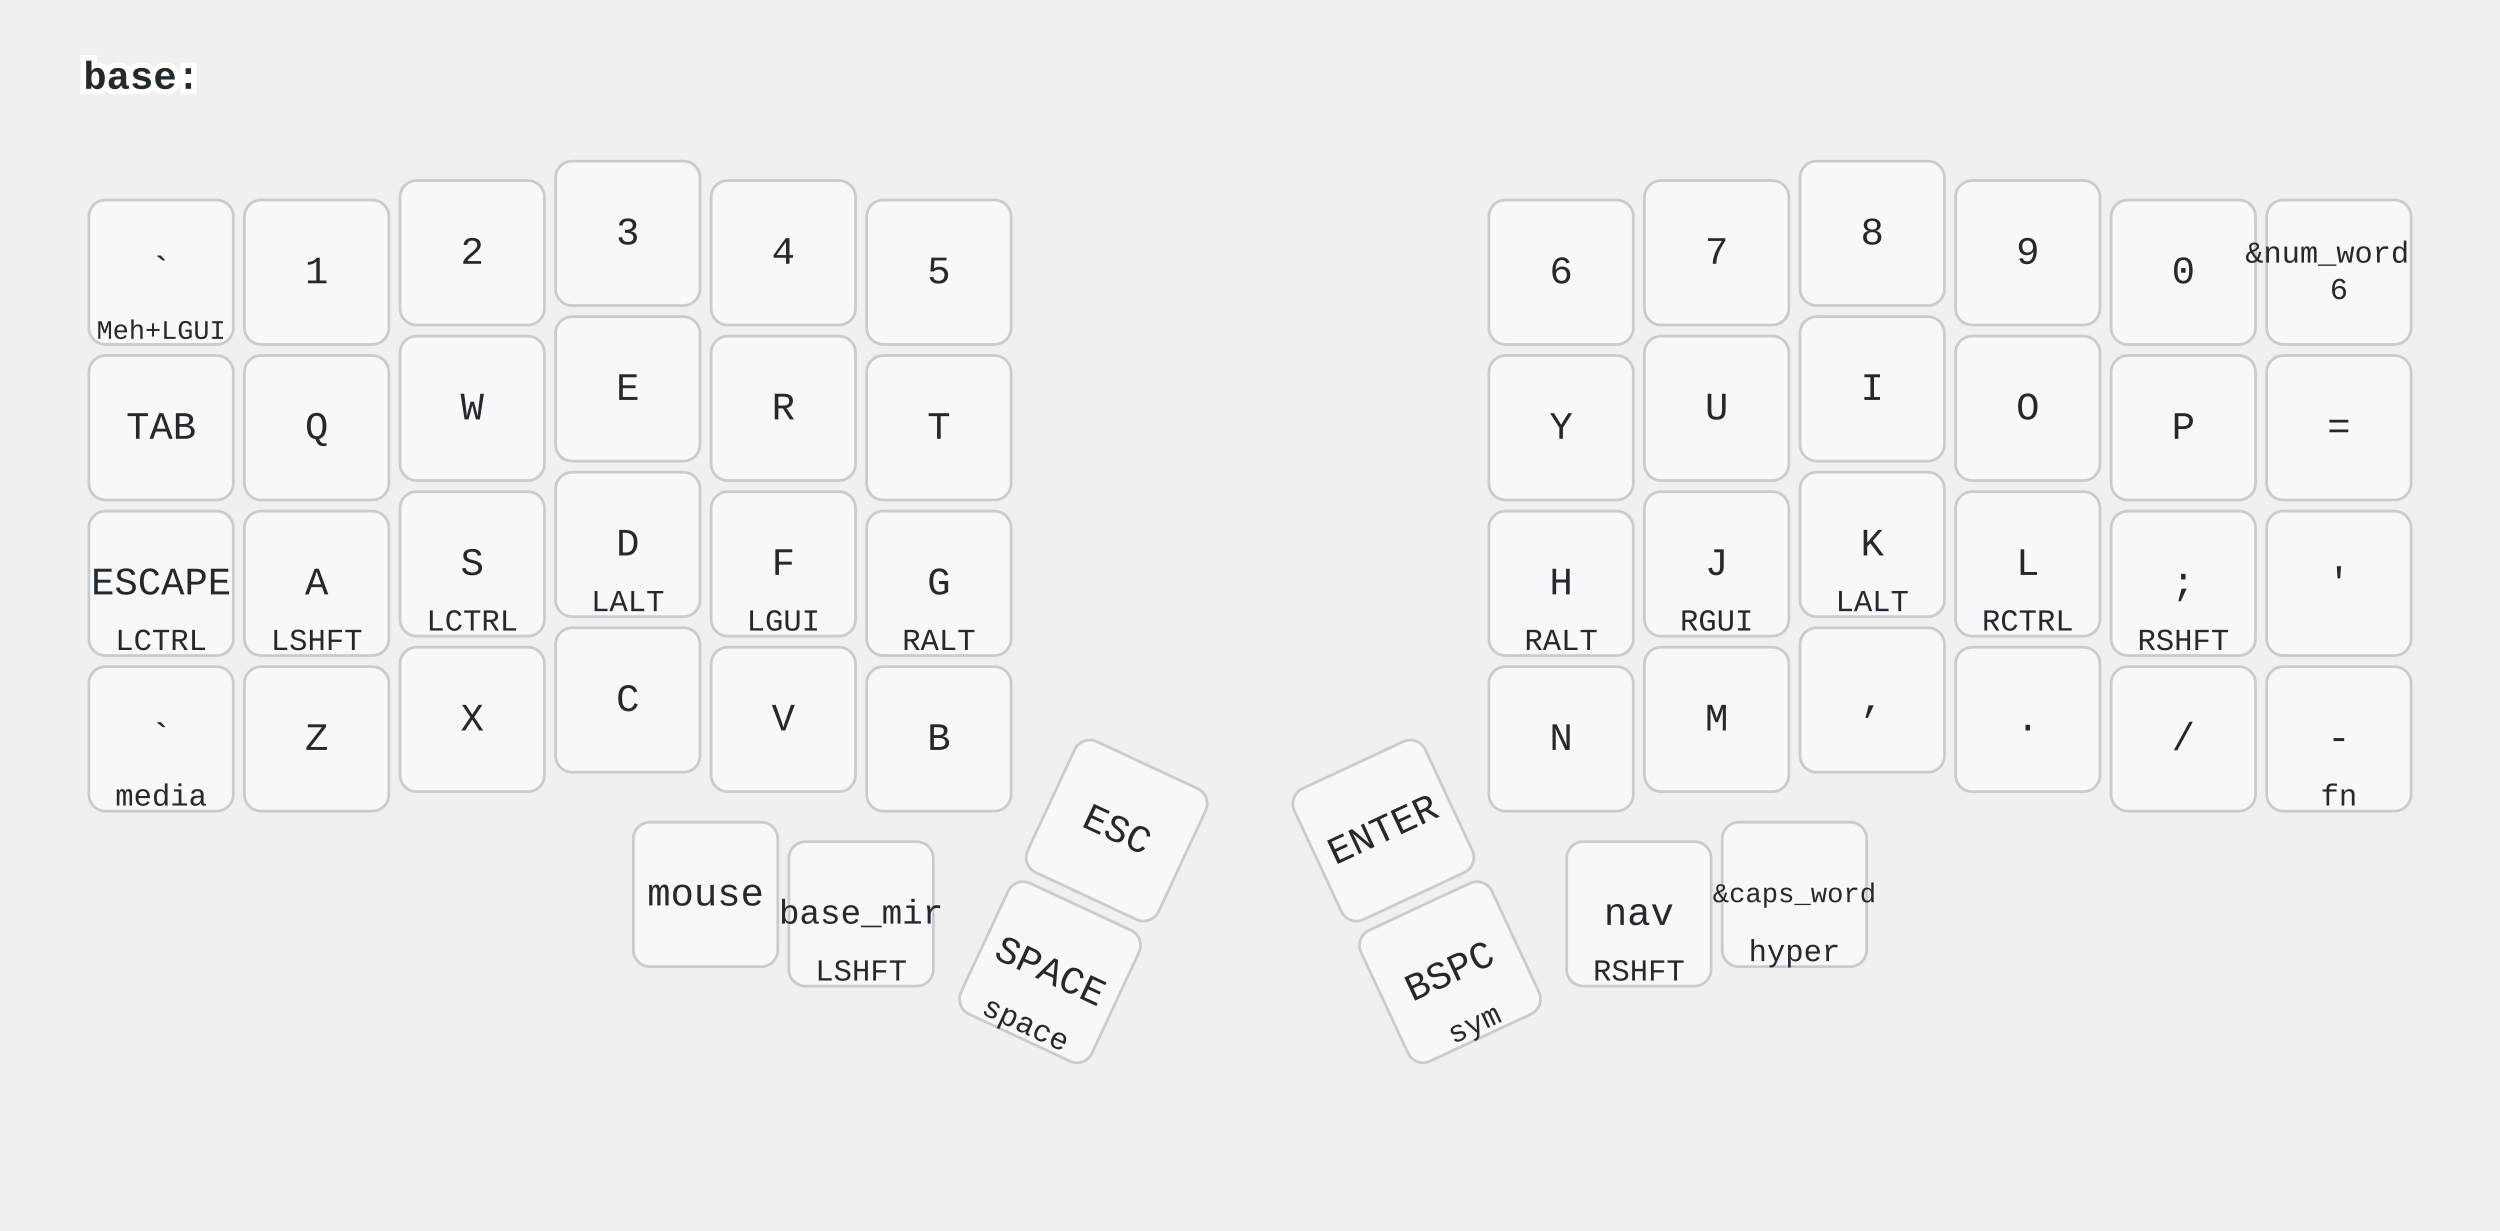
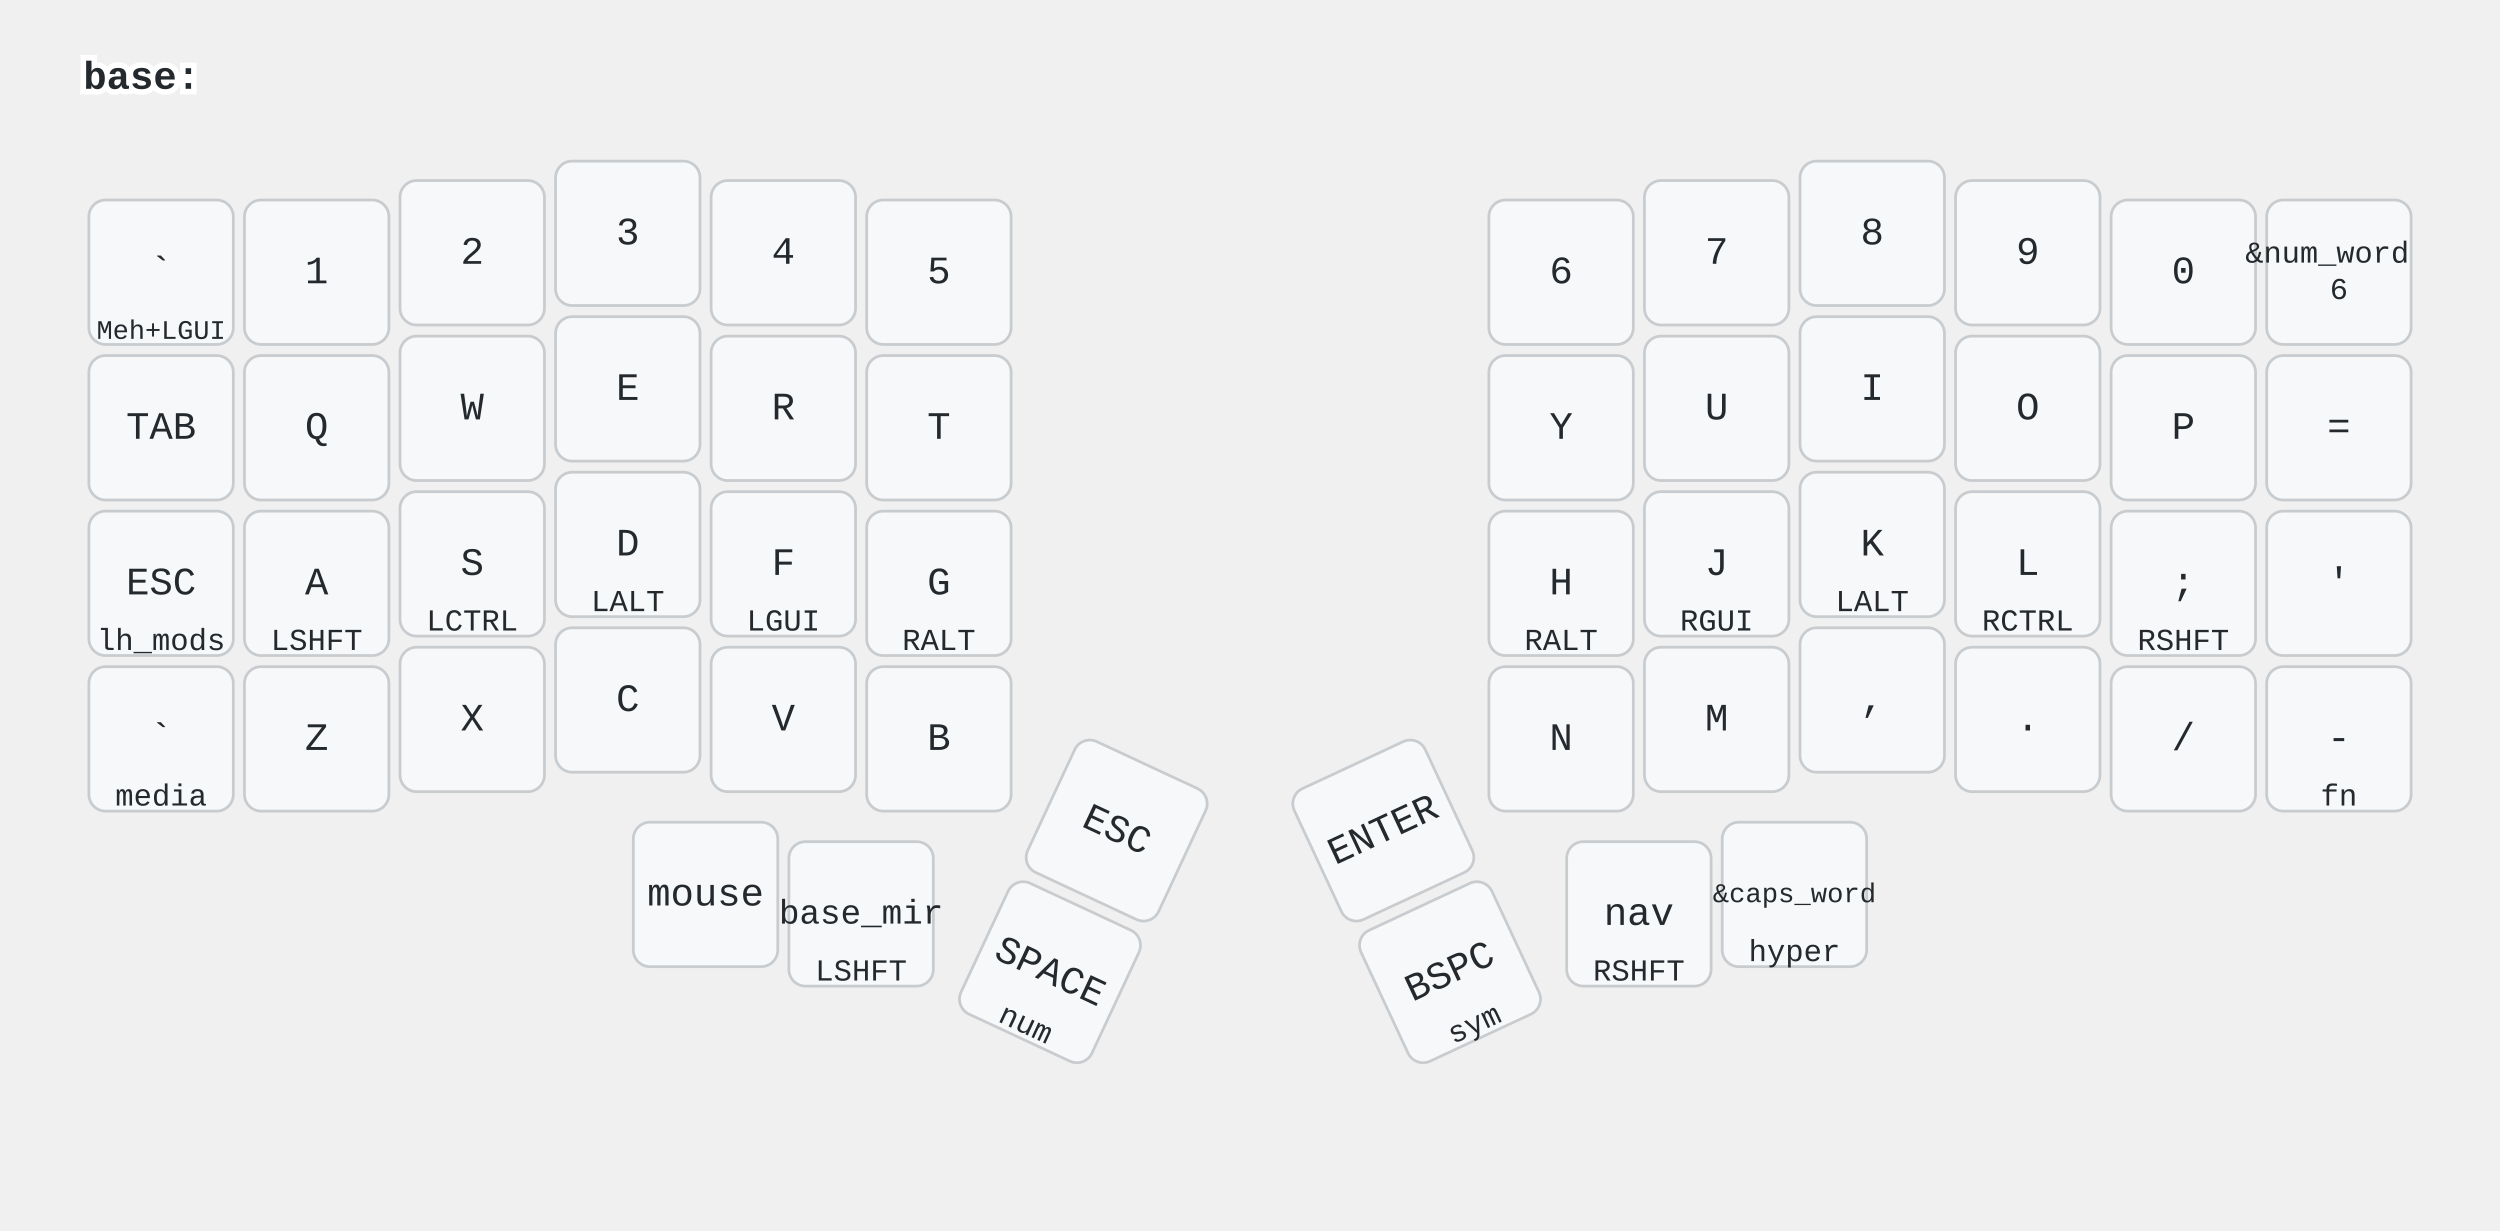
<svg xmlns="http://www.w3.org/2000/svg" width="900" height="443" viewBox="0 0 900 443" class="keymap">
  <style>/* inherit to force styles through use tags */
svg path {
    fill: inherit;
}

/* font and background color specifications */
svg.keymap {
    font-family: SFMono-Regular,Consolas,Liberation Mono,Menlo,monospace;
    font-size: 14px;
    font-kerning: normal;
    text-rendering: optimizeLegibility;
    fill: #24292e;
}

/* default key styling */
rect.key {
    fill: #f6f8fa;
}

rect.key, rect.combo {
    stroke: #c9cccf;
    stroke-width: 1;
}

/* default key side styling, only used is draw_key_sides is set */
rect.side {
    filter: brightness(90%);
}

/* color accent for combo boxes */
rect.combo, rect.combo-separate {
    fill: #cdf;
}

/* color accent for held keys */
rect.held, rect.combo.held {
    fill: #fdd;
}

/* color accent for ghost (optional) keys */
rect.ghost, rect.combo.ghost {
    stroke-dasharray: 4, 4;
    stroke-width: 2;
}

text {
    text-anchor: middle;
    dominant-baseline: middle;
}

/* styling for layer labels */
text.label {
    font-weight: bold;
    text-anchor: start;
    stroke: white;
    stroke-width: 4;
    paint-order: stroke;
}

/* styling for optional footer */
text.footer {
    text-anchor: end;
    dominant-baseline: auto;
    stroke: white;
    stroke-width: 4;
    paint-order: stroke;
}

/* styling for combo tap, and key non-tap label text */
text.combo, text.hold, text.shifted, text.left, text.right, text.tl, text.tr, text.bl, text.br {
    font-size: 11px;
}

text.hold, text.bl, text.br {
    text-anchor: middle;
    dominant-baseline: auto;
}

text.shifted, text.tl, text.tr {
    text-anchor: middle;
    dominant-baseline: hanging;
}

text.left, text.tl, text.bl {
    text-anchor: start;
}

text.right, text.tr, text.br {
    text-anchor: end;
}

text.layer-activator {
    text-decoration: underline;
}

/* styling for hold/shifted label text in combo box */
text.combo.hold, text.combo.shifted, text.combo.left, text.combo.right {
    font-size: 8px;
}

/* lighter symbol for transparent keys */
text.trans {
    fill: #7b7e81;
}

/* styling for combo dendrons */
path.combo {
    stroke-width: 1;
    stroke: gray;
    fill: none;
}

/* Start Tabler Icons Cleanup */
/* cannot use height/width with glyphs */
.icon-tabler &gt; path {
    fill: inherit;
    stroke: inherit;
    stroke-width: 2;
}
/* hide tabler's default box */
.icon-tabler &gt; path[stroke="none"][fill="none"] {
    visibility: hidden;
}
/* End Tabler Icons Cleanup */
</style>
  <g transform="translate(30, 0)" class="layer-base">
    <text x="0" y="28" class="label" id="base">base:</text>
    <g transform="translate(0, 56)">
      <g transform="translate(28, 42)" class="key keypos-0">
        <rect rx="6" ry="6" x="-26" y="-26" width="52" height="52" class="key" />
        <text x="0" y="0" class="key tap">`</text>
        <text x="0" y="24" class="key hold">
          <tspan style="font-size: 88%">Meh+LGUI</tspan>
        </text>
      </g>
      <g transform="translate(84, 42)" class="key keypos-1">
        <rect rx="6" ry="6" x="-26" y="-26" width="52" height="52" class="key" />
        <text x="0" y="0" class="key tap">1</text>
      </g>
      <g transform="translate(140, 35)" class="key keypos-2">
        <rect rx="6" ry="6" x="-26" y="-26" width="52" height="52" class="key" />
        <text x="0" y="0" class="key tap">2</text>
      </g>
      <g transform="translate(196, 28)" class="key keypos-3">
        <rect rx="6" ry="6" x="-26" y="-26" width="52" height="52" class="key" />
        <text x="0" y="0" class="key tap">3</text>
      </g>
      <g transform="translate(252, 35)" class="key keypos-4">
        <rect rx="6" ry="6" x="-26" y="-26" width="52" height="52" class="key" />
        <text x="0" y="0" class="key tap">4</text>
      </g>
      <g transform="translate(308, 42)" class="key keypos-5">
        <rect rx="6" ry="6" x="-26" y="-26" width="52" height="52" class="key" />
        <text x="0" y="0" class="key tap">5</text>
      </g>
      <g transform="translate(532, 42)" class="key keypos-6">
        <rect rx="6" ry="6" x="-26" y="-26" width="52" height="52" class="key" />
        <text x="0" y="0" class="key tap">6</text>
      </g>
      <g transform="translate(588, 35)" class="key keypos-7">
        <rect rx="6" ry="6" x="-26" y="-26" width="52" height="52" class="key" />
        <text x="0" y="0" class="key tap">7</text>
      </g>
      <g transform="translate(644, 28)" class="key keypos-8">
        <rect rx="6" ry="6" x="-26" y="-26" width="52" height="52" class="key" />
        <text x="0" y="0" class="key tap">8</text>
      </g>
      <g transform="translate(700, 35)" class="key keypos-9">
        <rect rx="6" ry="6" x="-26" y="-26" width="52" height="52" class="key" />
        <text x="0" y="0" class="key tap">9</text>
      </g>
      <g transform="translate(756, 42)" class="key keypos-10">
        <rect rx="6" ry="6" x="-26" y="-26" width="52" height="52" class="key" />
        <text x="0" y="0" class="key tap">0</text>
      </g>
      <g transform="translate(812, 42)" class="key keypos-11">
        <rect rx="6" ry="6" x="-26" y="-26" width="52" height="52" class="key" />
        <text x="0" y="0" class="key tap">
          <tspan x="0" dy="-0.6em" style="font-size: 78%">&amp;num_word</tspan>
          <tspan x="0" dy="1.2em" style="font-size: 78%">6</tspan>
        </text>
      </g>
      <g transform="translate(28, 98)" class="key keypos-12">
        <rect rx="6" ry="6" x="-26" y="-26" width="52" height="52" class="key" />
        <text x="0" y="0" class="key tap">TAB</text>
      </g>
      <g transform="translate(84, 98)" class="key keypos-13">
        <rect rx="6" ry="6" x="-26" y="-26" width="52" height="52" class="key" />
        <text x="0" y="0" class="key tap">Q</text>
      </g>
      <g transform="translate(140, 91)" class="key keypos-14">
        <rect rx="6" ry="6" x="-26" y="-26" width="52" height="52" class="key" />
        <text x="0" y="0" class="key tap">W</text>
      </g>
      <g transform="translate(196, 84)" class="key keypos-15">
        <rect rx="6" ry="6" x="-26" y="-26" width="52" height="52" class="key" />
        <text x="0" y="0" class="key tap">E</text>
      </g>
      <g transform="translate(252, 91)" class="key keypos-16">
        <rect rx="6" ry="6" x="-26" y="-26" width="52" height="52" class="key" />
        <text x="0" y="0" class="key tap">R</text>
      </g>
      <g transform="translate(308, 98)" class="key keypos-17">
        <rect rx="6" ry="6" x="-26" y="-26" width="52" height="52" class="key" />
        <text x="0" y="0" class="key tap">T</text>
      </g>
      <g transform="translate(532, 98)" class="key keypos-18">
        <rect rx="6" ry="6" x="-26" y="-26" width="52" height="52" class="key" />
        <text x="0" y="0" class="key tap">Y</text>
      </g>
      <g transform="translate(588, 91)" class="key keypos-19">
        <rect rx="6" ry="6" x="-26" y="-26" width="52" height="52" class="key" />
        <text x="0" y="0" class="key tap">U</text>
      </g>
      <g transform="translate(644, 84)" class="key keypos-20">
        <rect rx="6" ry="6" x="-26" y="-26" width="52" height="52" class="key" />
        <text x="0" y="0" class="key tap">I</text>
      </g>
      <g transform="translate(700, 91)" class="key keypos-21">
        <rect rx="6" ry="6" x="-26" y="-26" width="52" height="52" class="key" />
        <text x="0" y="0" class="key tap">O</text>
      </g>
      <g transform="translate(756, 98)" class="key keypos-22">
        <rect rx="6" ry="6" x="-26" y="-26" width="52" height="52" class="key" />
        <text x="0" y="0" class="key tap">P</text>
      </g>
      <g transform="translate(812, 98)" class="key keypos-23">
        <rect rx="6" ry="6" x="-26" y="-26" width="52" height="52" class="key" />
        <text x="0" y="0" class="key tap">=</text>
      </g>
      <g transform="translate(28, 154)" class="key keypos-24">
        <rect rx="6" ry="6" x="-26" y="-26" width="52" height="52" class="key" />
-         <text x="0" y="0" class="key tap">ESCAPE</text>
-         <text x="0" y="24" class="key hold">LCTRL</text>
+         <text x="0" y="0" class="key tap">ESC</text>
+         <text x="0" y="24" class="key hold">lh_mods</text>
      </g>
      <g transform="translate(84, 154)" class="key keypos-25">
        <rect rx="6" ry="6" x="-26" y="-26" width="52" height="52" class="key" />
        <text x="0" y="0" class="key tap">A</text>
        <text x="0" y="24" class="key hold">LSHFT</text>
      </g>
      <g transform="translate(140, 147)" class="key keypos-26">
        <rect rx="6" ry="6" x="-26" y="-26" width="52" height="52" class="key" />
        <text x="0" y="0" class="key tap">S</text>
        <text x="0" y="24" class="key hold">LCTRL</text>
      </g>
      <g transform="translate(196, 140)" class="key keypos-27">
        <rect rx="6" ry="6" x="-26" y="-26" width="52" height="52" class="key" />
        <text x="0" y="0" class="key tap">D</text>
        <text x="0" y="24" class="key hold">LALT</text>
      </g>
      <g transform="translate(252, 147)" class="key keypos-28">
        <rect rx="6" ry="6" x="-26" y="-26" width="52" height="52" class="key" />
        <text x="0" y="0" class="key tap">F</text>
        <text x="0" y="24" class="key hold">LGUI</text>
      </g>
      <g transform="translate(308, 154)" class="key keypos-29">
        <rect rx="6" ry="6" x="-26" y="-26" width="52" height="52" class="key" />
        <text x="0" y="0" class="key tap">G</text>
        <text x="0" y="24" class="key hold">RALT</text>
      </g>
      <g transform="translate(532, 154)" class="key keypos-30">
        <rect rx="6" ry="6" x="-26" y="-26" width="52" height="52" class="key" />
        <text x="0" y="0" class="key tap">H</text>
        <text x="0" y="24" class="key hold">RALT</text>
      </g>
      <g transform="translate(588, 147)" class="key keypos-31">
        <rect rx="6" ry="6" x="-26" y="-26" width="52" height="52" class="key" />
        <text x="0" y="0" class="key tap">J</text>
        <text x="0" y="24" class="key hold">RGUI</text>
      </g>
      <g transform="translate(644, 140)" class="key keypos-32">
        <rect rx="6" ry="6" x="-26" y="-26" width="52" height="52" class="key" />
        <text x="0" y="0" class="key tap">K</text>
        <text x="0" y="24" class="key hold">LALT</text>
      </g>
      <g transform="translate(700, 147)" class="key keypos-33">
        <rect rx="6" ry="6" x="-26" y="-26" width="52" height="52" class="key" />
        <text x="0" y="0" class="key tap">L</text>
        <text x="0" y="24" class="key hold">RCTRL</text>
      </g>
      <g transform="translate(756, 154)" class="key keypos-34">
        <rect rx="6" ry="6" x="-26" y="-26" width="52" height="52" class="key" />
        <text x="0" y="0" class="key tap">;</text>
        <text x="0" y="24" class="key hold">RSHFT</text>
      </g>
      <g transform="translate(812, 154)" class="key keypos-35">
        <rect rx="6" ry="6" x="-26" y="-26" width="52" height="52" class="key" />
        <text x="0" y="0" class="key tap">'</text>
      </g>
      <g transform="translate(28, 210)" class="key keypos-36">
        <rect rx="6" ry="6" x="-26" y="-26" width="52" height="52" class="key" />
        <text x="0" y="0" class="key tap">`</text>
        <text x="0" y="24" class="key hold">media</text>
      </g>
      <g transform="translate(84, 210)" class="key keypos-37">
        <rect rx="6" ry="6" x="-26" y="-26" width="52" height="52" class="key" />
        <text x="0" y="0" class="key tap">Z</text>
      </g>
      <g transform="translate(140, 203)" class="key keypos-38">
        <rect rx="6" ry="6" x="-26" y="-26" width="52" height="52" class="key" />
        <text x="0" y="0" class="key tap">X</text>
      </g>
      <g transform="translate(196, 196)" class="key keypos-39">
        <rect rx="6" ry="6" x="-26" y="-26" width="52" height="52" class="key" />
        <text x="0" y="0" class="key tap">C</text>
      </g>
      <g transform="translate(252, 203)" class="key keypos-40">
        <rect rx="6" ry="6" x="-26" y="-26" width="52" height="52" class="key" />
        <text x="0" y="0" class="key tap">V</text>
      </g>
      <g transform="translate(308, 210)" class="key keypos-41">
        <rect rx="6" ry="6" x="-26" y="-26" width="52" height="52" class="key" />
        <text x="0" y="0" class="key tap">B</text>
      </g>
      <g transform="translate(372, 243) rotate(25.0)" class="key keypos-42">
        <rect rx="6" ry="6" x="-26" y="-26" width="52" height="52" class="key" />
        <text x="0" y="0" class="key tap">ESC</text>
      </g>
      <g transform="translate(468, 243) rotate(-25.0)" class="key keypos-43">
        <rect rx="6" ry="6" x="-26" y="-26" width="52" height="52" class="key" />
        <text x="0" y="0" class="key tap">ENTER</text>
      </g>
      <g transform="translate(532, 210)" class="key keypos-44">
        <rect rx="6" ry="6" x="-26" y="-26" width="52" height="52" class="key" />
        <text x="0" y="0" class="key tap">N</text>
      </g>
      <g transform="translate(588, 203)" class="key keypos-45">
        <rect rx="6" ry="6" x="-26" y="-26" width="52" height="52" class="key" />
        <text x="0" y="0" class="key tap">M</text>
      </g>
      <g transform="translate(644, 196)" class="key keypos-46">
        <rect rx="6" ry="6" x="-26" y="-26" width="52" height="52" class="key" />
        <text x="0" y="0" class="key tap">,</text>
      </g>
      <g transform="translate(700, 203)" class="key keypos-47">
        <rect rx="6" ry="6" x="-26" y="-26" width="52" height="52" class="key" />
        <text x="0" y="0" class="key tap">.</text>
      </g>
      <g transform="translate(756, 210)" class="key keypos-48">
        <rect rx="6" ry="6" x="-26" y="-26" width="52" height="52" class="key" />
        <text x="0" y="0" class="key tap">/</text>
      </g>
      <g transform="translate(812, 210)" class="key keypos-49">
        <rect rx="6" ry="6" x="-26" y="-26" width="52" height="52" class="key" />
        <text x="0" y="0" class="key tap">-</text>
        <text x="0" y="24" class="key hold">fn</text>
      </g>
      <g transform="translate(224, 266)" class="key keypos-50">
        <rect rx="6" ry="6" x="-26" y="-26" width="52" height="52" class="key" />
        <text x="0" y="0" class="key tap">mouse</text>
      </g>
      <g transform="translate(280, 273)" class="key keypos-51">
        <rect rx="6" ry="6" x="-26" y="-26" width="52" height="52" class="key" />
        <text x="0" y="0" class="key tap">
          <tspan style="font-size: 88%">base_mir</tspan>
        </text>
        <text x="0" y="24" class="key hold">LSHFT</text>
      </g>
      <g transform="translate(348, 294) rotate(25.0)" class="key keypos-52">
        <rect rx="6" ry="6" x="-26" y="-26" width="52" height="52" class="key" />
        <text x="0" y="0" class="key tap">SPACE</text>
-         <text x="0" y="24" class="key hold">space</text>
+         <text x="0" y="24" class="key hold">num</text>
      </g>
      <g transform="translate(492, 294) rotate(-25.0)" class="key keypos-53">
        <rect rx="6" ry="6" x="-26" y="-26" width="52" height="52" class="key" />
        <text x="0" y="0" class="key tap">BSPC</text>
        <text x="0" y="24" class="key hold">sym</text>
      </g>
      <g transform="translate(560, 273)" class="key keypos-54">
        <rect rx="6" ry="6" x="-26" y="-26" width="52" height="52" class="key" />
        <text x="0" y="0" class="key tap">nav</text>
        <text x="0" y="24" class="key hold">RSHFT</text>
      </g>
      <g transform="translate(616, 266)" class="key keypos-55">
        <rect rx="6" ry="6" x="-26" y="-26" width="52" height="52" class="key" />
        <text x="0" y="0" class="key tap">
          <tspan style="font-size: 70%">&amp;caps_word</tspan>
        </text>
        <text x="0" y="24" class="key hold">hyper</text>
      </g>
    </g>
  </g>
</svg>
